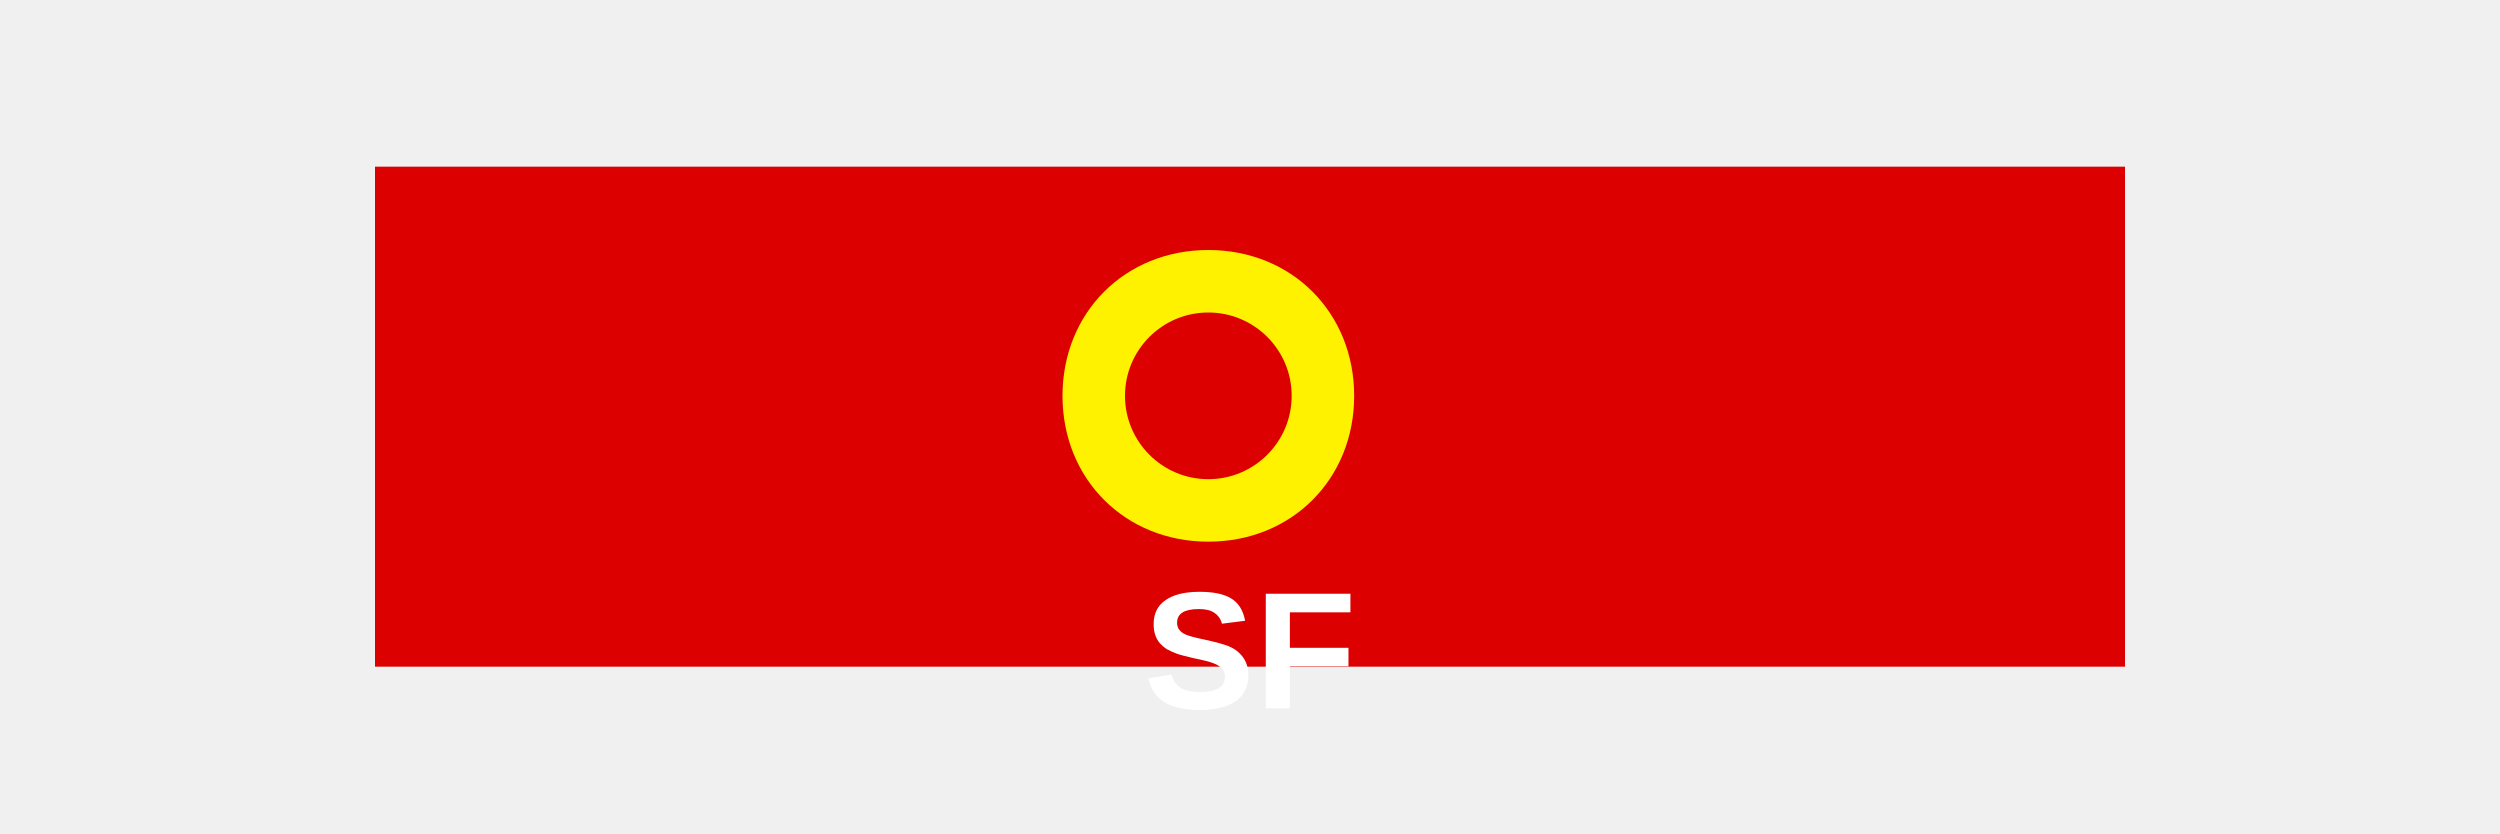
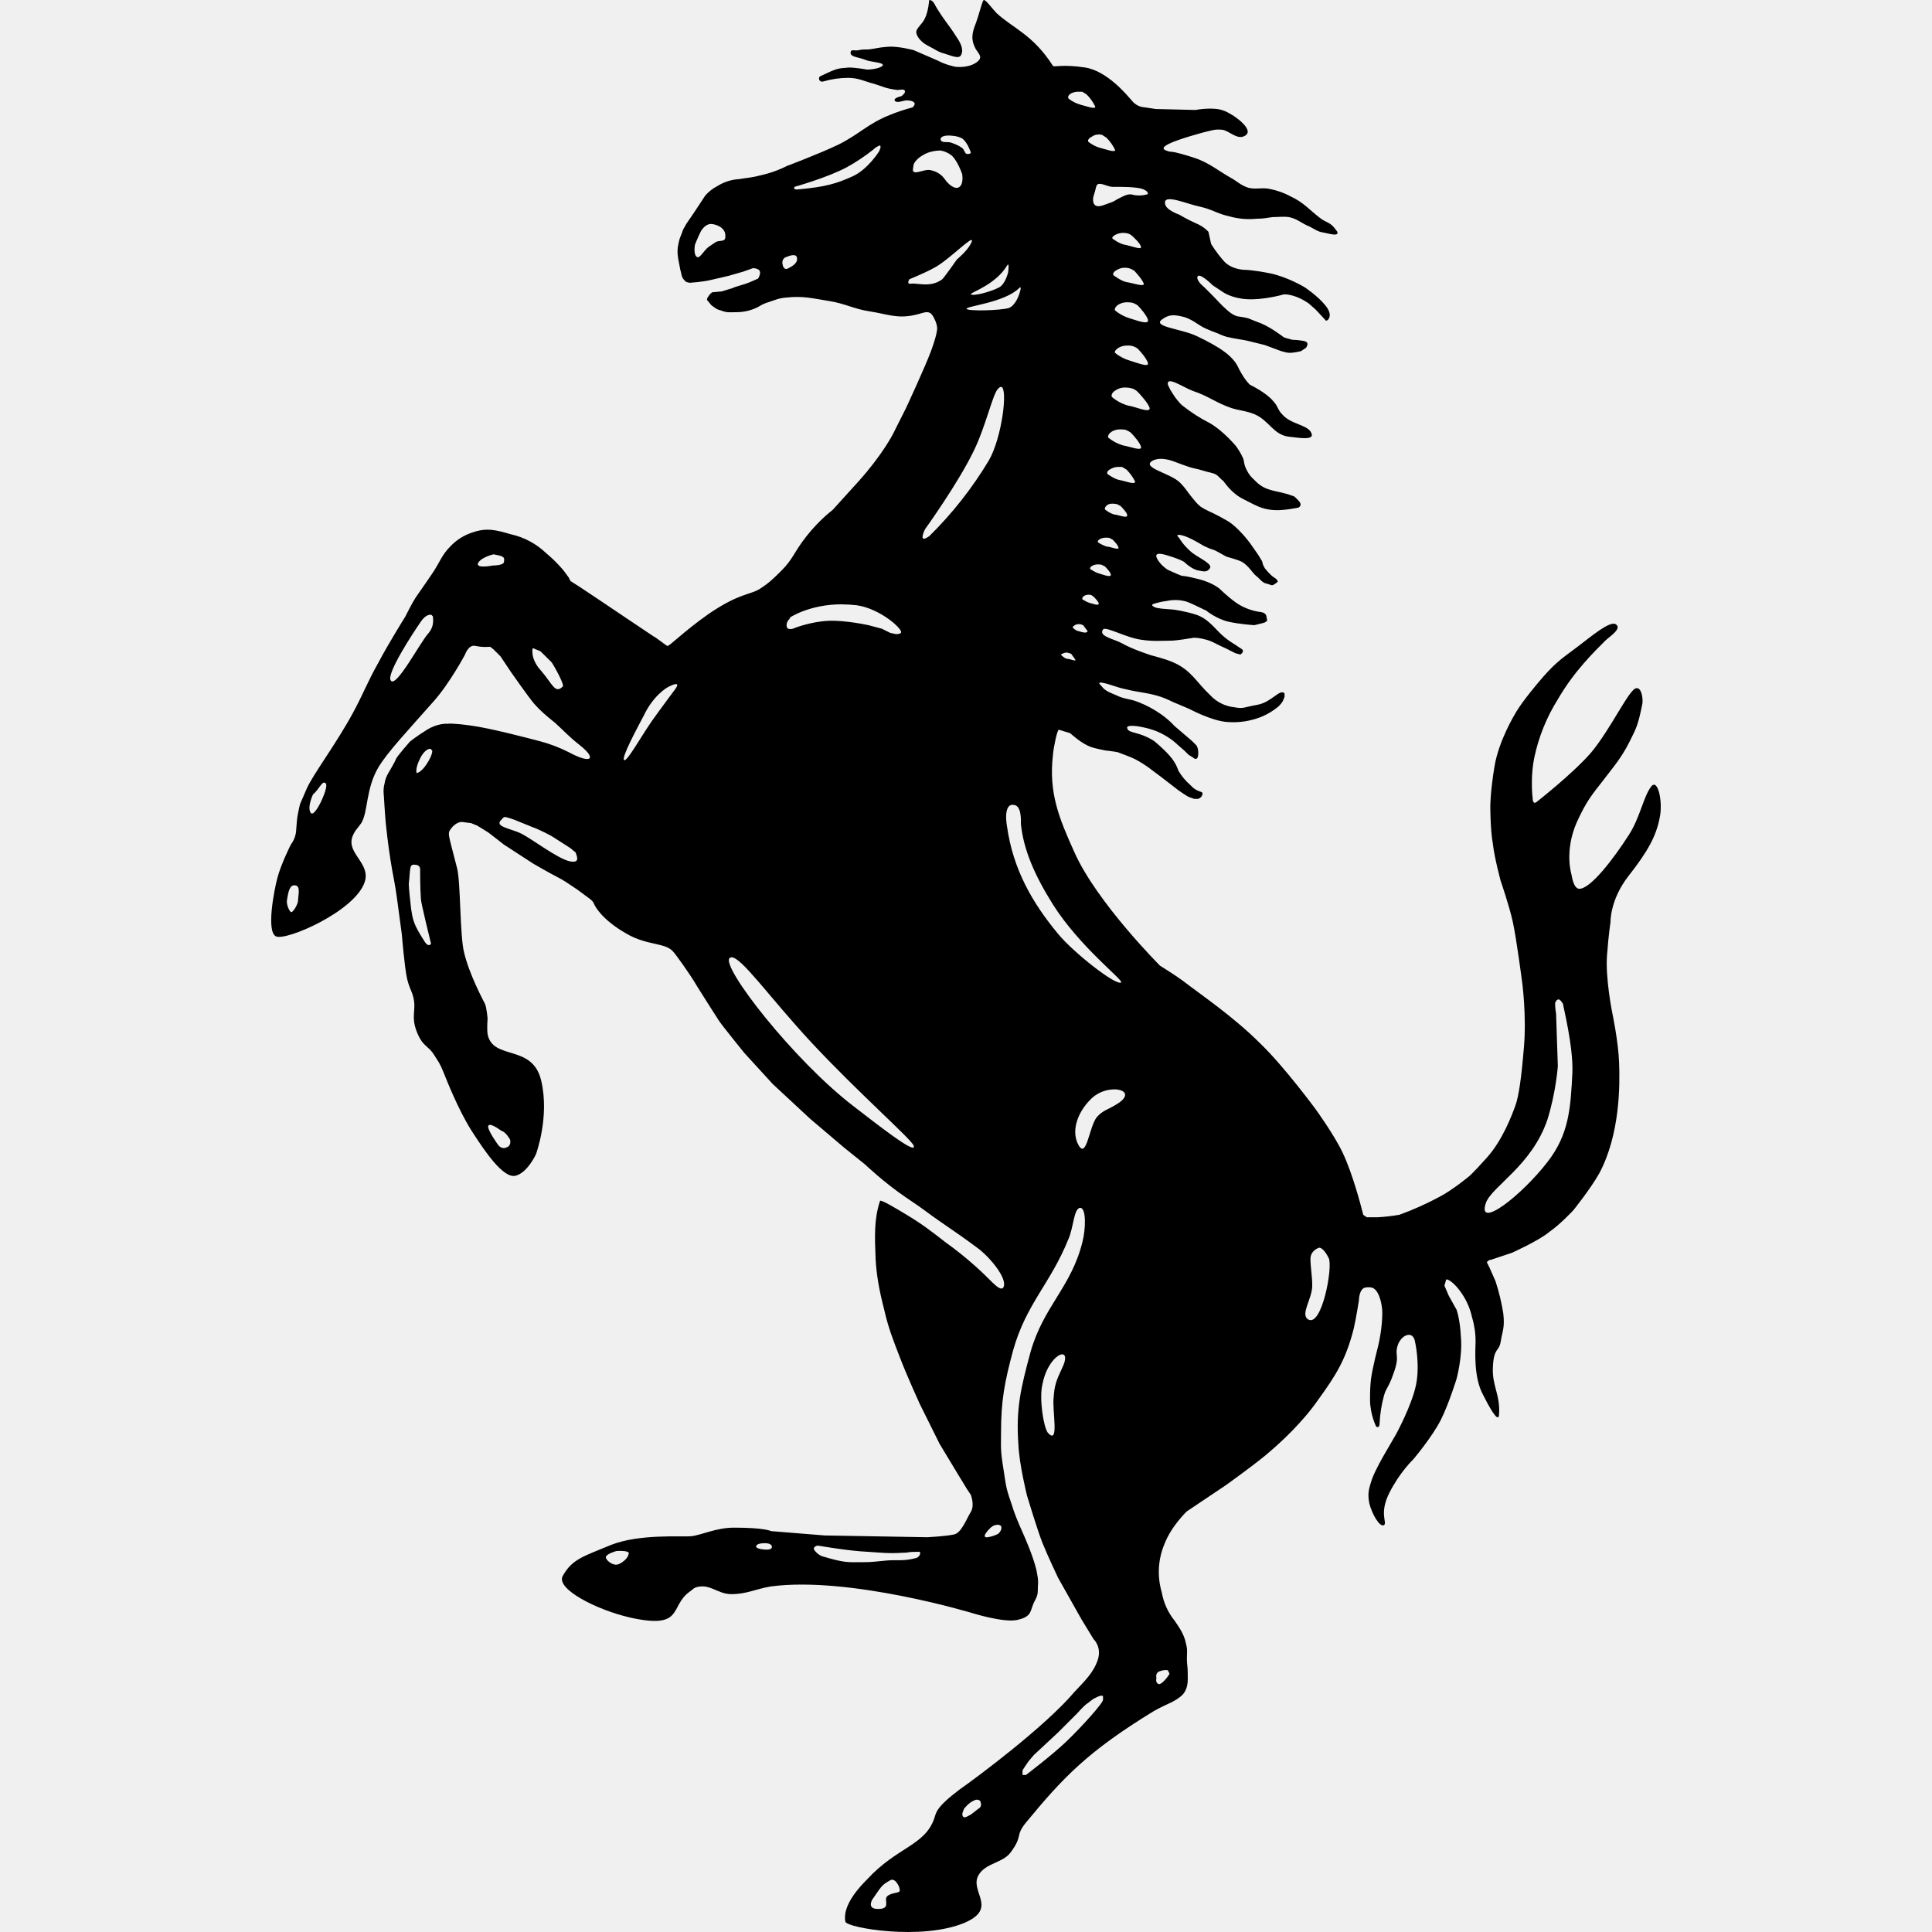
- <svg xmlns="http://www.w3.org/2000/svg" viewBox="0 0 120 40" fill="none">
-   <path fill="#DC0000" d="M18 8h84v24H18z" />
-   <path fill="#FFF200" d="M58 12c-4 0-7 3-7 7s3 7 7 7 7-3 7-7-3-7-7-7zm0 3a4 4 0 1 1 0 8 4 4 0 0 1 0-8z" />
-   <text x="60" y="34" text-anchor="middle" fill="#fff" font-family="Arial,sans-serif" font-size="8" font-weight="700">SF</text>
+ <svg xmlns="http://www.w3.org/2000/svg" role="img" viewBox="0 0 24 24">
+   <path d="M11.543 0s-.01.141-.053.227c-.032.075-.118.128-.107.182.01.054.064.119.15.162.086.043.117.074.203.096.075.021.184.076.205.011.033-.064-.01-.151-.064-.226-.086-.14-.13-.172-.248-.365C11.607.044 11.586 0 11.543 0zm.678 0c-.022.011-.054.174-.108.313-.064.161-.022.236.01.3.043.065.098.108-.01.173-.107.064-.248.043-.248.043s-.118-.023-.215-.076a23.832 23.832 0 0 0-.3-.13s-.194-.053-.323-.042c-.129.01-.14.022-.236.033-.054 0-.075-.001-.129.01-.043.01-.096-.02-.096.033s.107.054.182.086c.075.032.247.031.215.074-.043.043-.204.054-.215.043-.01 0-.117-.021-.203-.021-.14.01-.15.01-.353.107-.033.01-.022.086.042.064a1.12 1.12 0 0 1 .301-.043c.13 0 .203.044.332.077.108.032.118.052.28.074.032 0 .095-.022.095.021 0 .022-.043.055-.043.055s-.096.02-.086.053c.022.043.108 0 .15 0 .044 0 .11.012.098.054l-.021.032a2.312 2.312 0 0 0-.291.097c-.269.108-.375.237-.633.366-.247.118-.644.267-.644.267s-.118.065-.29.107c-.171.044-.182.034-.3.055a.571.571 0 0 0-.27.086.52.52 0 0 0-.15.117l-.15.227-.087.127c-.021.043-.042.064-.052.107-.022.054-.033.076-.043.13-.032.128 0 .204.021.333.011.032.011.054.022.086.01.032.052.065.052.065l.043.01s.152-.01.248-.032c.097-.021.237-.055.237-.055l.181-.052.12-.043s.075 0 .086.043c.01.032-.022.086-.022.086s-.065.03-.119.052c-.054.022-.183.054-.193.065l-.14.043-.118.011s-.022.011-.043.043c-.022.033-.022.032-.022.053.022.022.033.043.055.065.043.032.064.053.117.064.075.032.118.022.193.022a.587.587 0 0 0 .27-.065c.086-.054.118-.053.236-.096a.543.543 0 0 1 .118-.021c.204-.022.32.01.525.043.204.032.302.097.506.129.215.032.343.096.568.043.108-.022.173-.076.227.031.053.097.043.15.043.15s-.001.066-.076.27c-.076.204-.311.709-.311.709l-.162.322s-.13.257-.43.59a54.284 54.284 0 0 1-.32.353s-.161.119-.322.323c-.161.204-.163.279-.313.43-.097.096-.15.15-.268.226-.118.075-.258.053-.634.31-.322.226-.494.41-.516.399-.021-.01-.129-.098-.172-.12-.032-.02-.654-.439-.654-.439l-.258-.172-.119-.076-.021-.043-.063-.086s-.097-.118-.215-.214a.92.92 0 0 0-.441-.237c-.183-.053-.3-.086-.482-.021a.646.646 0 0 0-.27.172c-.107.107-.129.193-.215.322s-.172.248-.215.312c-.043.065-.129.237-.129.237s-.214.343-.332.568c-.14.247-.193.399-.322.635-.204.376-.495.762-.57.933l-.084.194s-.023.095-.033.16c-.011.064-.011.172-.022.215a.312.312 0 0 1-.053.119c-.01.01-.129.257-.172.418-.043.16-.14.666-.021.73.118.065.987-.31 1.105-.676.076-.236-.236-.355-.15-.57.032-.075.054-.085.107-.16.086-.14.054-.429.215-.697.118-.193.354-.442.676-.807.204-.225.398-.59.398-.59s.043-.129.13-.107c.096.021.181.01.181.01l.043.033.086.086.129.193s.216.31.29.397c.076.086.151.15.259.236.118.107.16.161.31.28.215.171.139.236-.14.085a1.82 1.82 0 0 0-.364-.138c-.128-.033-.612-.162-.859-.194-.236-.032-.28-.021-.28-.021s-.118-.012-.257.074c-.14.086-.215.15-.215.15s-.161.183-.172.215c-.01.032-.086.16-.086.16s-.044.066-.054.14c-.022.076-.01.151-.01.151l.01.16.011.15s.033.377.108.753c.021.107.043.279.043.279l.052.387s.033.409.065.548c.032.13.054.14.076.225.043.161-.032.236.043.43.075.193.14.17.215.289.054.086.074.107.117.215.043.107.183.463.344.72.172.269.398.601.549.569.15-.033.257-.268.257-.268s.172-.463.065-.914c-.108-.462-.602-.245-.666-.578-.01-.075 0-.193 0-.193s-.012-.141-.033-.184c-.022-.043-.194-.364-.258-.633-.054-.204-.043-.86-.086-1.043-.118-.472-.129-.43-.065-.515.076-.086.141-.065.141-.065l.096.012.076.031.139.086c.043.032.193.15.193.15l.365.237s.205.119.291.162c.086.043.16.096.16.096l.096.064.162.12.031.03.022.043s.076.173.398.356c.258.15.484.106.58.225.022.021.203.27.29.42.107.171.236.374.279.439.043.064.312.396.312.396l.354.387.463.43.418.355.267.215s.237.226.506.408c.258.172.268.193.44.31.128.087.3.206.472.335.172.14.366.396.291.482-.054.032-.151-.106-.334-.267a4.298 4.298 0 0 0-.375-.301c-.193-.15-.291-.227-.506-.356-.107-.064-.3-.181-.31-.16-.075.226-.066.44-.055.719.01.193.043.386.107.633.054.236.108.366.194.591.086.226.248.58.248.58l.246.495.226.375.118.193.043.064s.053.13 0 .215-.119.269-.215.28c-.097.021-.322.033-.322.033l-1.278-.022-.666-.054s-.074-.043-.46-.043c-.226 0-.409.096-.538.107-.107.01-.634-.032-.988.107-.333.14-.484.172-.602.387-.086.161.42.42.838.516.677.15.483-.14.74-.322.033-.022.044-.042.077-.053.171-.054.267.084.44.084.192 0 .3-.064.493-.096.977-.129 2.502.332 2.502.332s.377.118.549.086c.204-.043.16-.118.224-.236.054-.097.033-.117.043-.225 0-.064-.01-.096-.021-.16-.043-.183-.16-.441-.16-.441s-.087-.193-.12-.29c-.042-.139-.085-.226-.107-.376-.064-.398-.053-.365-.053-.59 0-.408.043-.634.15-1.031.162-.58.463-.827.688-1.385.065-.15.064-.365.14-.387.085-.01.075.269.032.43-.14.558-.483.794-.644 1.363-.118.44-.183.697-.15 1.148.01.247.107.635.107.635s.129.429.193.59c.065.161.193.43.193.43l.29.515.15.246s.106.097.053.258c-.054.161-.16.26-.29.399-.364.43-1.212 1.062-1.427 1.212-.3.226-.291.291-.313.356-.118.344-.462.354-.837.762-.086.086-.311.321-.268.525.021.075.945.237 1.482.012.42-.183.054-.388.172-.592.086-.15.3-.15.397-.28.16-.214.053-.203.193-.374.462-.559.763-.88 1.59-1.385.075-.043.215-.107.215-.107s.117-.055.16-.12c.054-.086.043-.16.043-.257 0-.065-.01-.096-.01-.16 0-.076.01-.119-.012-.194-.021-.118-.095-.215-.138-.28a.772.772 0 0 1-.162-.355.894.894 0 0 1 .033-.6c.086-.225.279-.407.279-.407l.482-.323s.42-.301.55-.42c.139-.118.407-.365.6-.644.226-.311.344-.505.44-.88.032-.14.065-.354.065-.354s0-.15.086-.16c.085-.011.107.02.107.02s.074.042.096.257c.01.215-.053.463-.053.463s-.065.246-.086.396c-.01.097-.012.15-.012.258 0 .183.076.334.076.334s.043.032.043-.043a1.6 1.6 0 0 1 .055-.344c.032-.107.053-.087.117-.27.086-.236.01-.213.053-.353.022-.064.076-.129.14-.129.065 0 .075.086.075.086s.065.28.012.537c-.054.258-.248.612-.248.612l-.149.257s-.107.183-.15.301c-.043.129-.055.183-.033.3.032.13.13.303.183.27.043-.032-.064-.14.065-.398s.298-.418.298-.418.237-.28.344-.494c.097-.193.194-.506.194-.506s.076-.28.054-.516c-.01-.225-.054-.343-.054-.343l-.096-.172-.055-.127.022-.076c.021-.011.097.043.162.129a.854.854 0 0 1 .16.343 1.018 1.018 0 0 1 .043.301c0 .086-.031.44.097.666.054.108.183.354.194.246.021-.247-.087-.364-.076-.59.01-.257.076-.193.097-.322.022-.14.053-.173.032-.355a2.632 2.632 0 0 0-.096-.397l-.076-.172-.032-.064s.021-.031.053-.031l.258-.086s.334-.15.463-.258c.14-.097.3-.27.3-.27s.215-.267.323-.46c.258-.484.257-1.096.246-1.376-.01-.268-.086-.623-.086-.623s-.086-.43-.064-.709c.021-.279.043-.408.043-.408s-.01-.279.226-.58c.236-.3.342-.493.385-.719.043-.193-.022-.504-.108-.386-.096.129-.137.387-.277.601-.193.301-.474.666-.613.666-.075 0-.096-.172-.096-.172s-.096-.29.065-.656c.118-.258.181-.332.332-.525.14-.183.225-.28.322-.473.086-.172.106-.204.16-.472.01-.065-.01-.204-.074-.194-.086 0-.322.517-.569.807-.236.268-.677.611-.677.611s-.043.031-.043-.055c-.01-.075-.022-.3.021-.503a2.22 2.22 0 0 1 .291-.72c.204-.354.461-.6.59-.73.054-.053.215-.151.13-.205-.076-.043-.302.15-.474.28-.214.16-.289.205-.503.463-.215.257-.27.365-.27.365s-.204.332-.258.654c-.054.322-.053.504-.053.504s0 .291.032.463c.021.182.097.46.097.46s.108.313.15.507c.044.193.118.761.118.761s.054.409.021.795c-.032.387-.064.612-.107.73-.043.119-.16.43-.354.645-.182.204-.226.236-.226.236s-.193.16-.354.246a3.743 3.743 0 0 1-.505.227 2.211 2.211 0 0 1-.268.031h-.139l-.043-.03-.023-.087s-.106-.419-.234-.687c-.108-.226-.334-.537-.334-.537s-.387-.527-.688-.817c-.344-.343-.73-.6-.967-.783-.086-.064-.279-.184-.279-.184s-.783-.783-1.062-1.406c-.194-.43-.322-.74-.268-1.213.01-.107.053-.312.074-.312l.14.043c.012.01.14.129.259.172.064.021.181.043.181.043s.097.01.15.021c.054.022.151.054.215.086.065.032.16.098.16.098l.184.138.194.15s.106.076.138.087c.032.01.054.021.065.021h.043s.044-.012.054-.055c.011-.053-.053-.01-.15-.117a.698.698 0 0 1-.15-.181s-.022-.087-.108-.184-.193-.182-.193-.182-.076-.053-.184-.086c-.107-.032-.14-.033-.15-.076-.01-.043.129-.021.129-.021s.162.021.29.086c.13.064.204.14.204.14l.086.075.055.054.052.032s.054.053.065-.022c.01-.064-.011-.118-.022-.129l-.053-.053-.214-.183a1.076 1.076 0 0 0-.172-.15 1.303 1.303 0 0 0-.28-.15c-.107-.044-.171-.033-.279-.087-.075-.032-.14-.053-.183-.117-.011-.01-.064-.055.033-.033.096.021.16.054.267.076.172.043.28.042.442.096.064.021.15.064.15.064l.203.086s.28.151.473.162a.938.938 0 0 0 .42-.064.814.814 0 0 0 .215-.13.36.36 0 0 0 .052-.064l.022-.054v-.043c-.054-.065-.16.108-.332.14-.183.033-.173.053-.291.032a.477.477 0 0 1-.3-.15c-.173-.162-.236-.312-.462-.409-.096-.043-.27-.086-.27-.086s-.236-.075-.365-.15c-.096-.054-.298-.086-.234-.172.032-.043.29.107.482.129.14.021.237.011.344.011s.258-.033.28-.033c.021-.01.106 0 .181.022.075.021.118.053.193.086.076.032.163.086.184.086l.043.011.022-.021.01-.022-.01-.021-.034-.022-.064-.043s-.096-.054-.182-.14c-.086-.086-.162-.182-.29-.225-.13-.043-.28-.064-.28-.064l-.15-.012-.065-.01s-.107-.033-.021-.054a.888.888 0 0 1 .15-.032.495.495 0 0 1 .248.01c.086.032.226.107.236.107.011.011.14.109.28.141.14.032.322.043.322.043l.086-.021.043-.012.031-.022-.01-.052s0-.044-.064-.055a.697.697 0 0 1-.313-.117c-.118-.086-.203-.172-.203-.172s-.086-.076-.258-.12c-.16-.042-.214-.042-.214-.042l-.055-.022-.117-.052s-.055-.033-.098-.086c-.043-.054-.106-.152.076-.098.183.054.225.086.225.086s.097.097.183.107c.054.011.097.022.13-.021.053-.054-.098-.118-.206-.194a.725.725 0 0 1-.172-.193s-.063-.053.034-.031c.096.021.267.129.267.129s.086.042.13.053c.031.01.118.064.161.085.032.011.13.033.193.065.086.054.13.14.172.172.043.032.076.087.13.097.053.011.063.032.095.01a.418.418 0 0 0 .043-.031s.01-.023-.043-.055-.117-.117-.117-.117l-.022-.043-.011-.043-.053-.086-.098-.14s-.15-.204-.289-.28c-.129-.075-.226-.117-.226-.117s-.064-.031-.096-.053c-.054-.043-.076-.077-.12-.13-.053-.065-.073-.106-.138-.17-.118-.118-.483-.184-.344-.27.076-.043.172-.02.215-.01.043.011.14.052.237.084.064.022.107.024.171.045.065.022.14.031.172.053.032.021.065.065.086.076.011.01.096.15.246.225.15.075.227.128.377.138.118.011.31-.03.31-.03s.055-.023.012-.077c-.053-.054-.054-.064-.097-.074-.172-.065-.31-.043-.44-.172-.053-.054-.076-.065-.119-.15-.043-.086-.02-.107-.052-.16-.022-.054-.077-.13-.077-.13s-.16-.194-.332-.29a1.955 1.955 0 0 1-.334-.215c-.032-.022-.095-.108-.095-.108l-.055-.086-.031-.064c-.022-.118.192.033.31.076.194.064.291.15.485.215.107.032.172.031.279.074.182.075.236.258.43.28.107.01.322.053.279-.044-.043-.107-.258-.107-.365-.236-.054-.054-.054-.106-.108-.16-.086-.108-.29-.205-.29-.205s-.064-.053-.14-.203c-.064-.15-.225-.26-.515-.399-.193-.096-.58-.118-.43-.215.086-.064.161-.053.28-.021.118.043.16.098.257.14.097.044.14.054.16.065.022.01.097.043.13.043.02.01.183.032.226.043l.215.053.172.064s.085.033.138.033.141-.021.141-.021l.064-.043.01-.022s.033-.053-.053-.064a.986.986 0 0 0-.128-.012l-.077-.021-.03-.01s-.151-.118-.28-.172a4.841 4.841 0 0 1-.162-.064l-.053-.012-.064-.01s-.055 0-.141-.076c-.086-.075-.118-.118-.193-.193l-.096-.096s-.086-.066-.086-.12c.01-.085.193.098.193.098l.13.086s.107.076.3.086c.193.011.43-.054.43-.054s.031-.02.138.011.194.096.194.096l.086.076.129.139.021-.01c.01-.01.065-.065-.031-.183-.097-.119-.258-.225-.258-.225s-.215-.129-.43-.172c-.214-.043-.312-.043-.312-.043s-.161 0-.258-.107c-.097-.108-.16-.215-.16-.215l-.033-.15s-.053-.065-.16-.108c-.097-.043-.206-.107-.206-.107s-.16-.054-.172-.13c-.032-.139.27 0 .43.032.15.032.215.087.365.12a.915.915 0 0 0 .344.03c.075 0 .118-.008.193-.02.076 0 .13-.01.206 0 .107.022.15.075.257.118.065.032.097.063.172.074.065.011.194.055.172-.01l-.033-.043c-.054-.075-.117-.075-.182-.128-.14-.108-.204-.193-.365-.268a.932.932 0 0 0-.29-.098c-.087-.01-.151.012-.237-.01-.097-.032-.128-.075-.225-.128-.15-.086-.237-.162-.398-.227a2.663 2.663 0 0 0-.29-.086l-.076-.01-.03-.011c-.151-.054.267-.171.46-.225.097-.021.14-.044.236-.033.086.01.183.13.28.076.14-.075-.161-.28-.258-.312-.129-.054-.354-.01-.354-.01l-.494-.012-.14-.021s-.086 0-.15-.075c-.065-.075-.311-.377-.59-.42-.29-.043-.376 0-.397-.02-.247-.388-.506-.473-.7-.655-.053-.054-.138-.173-.16-.162zm1.173 1.14a.53.53 0 0 1 .051 0l.053.033a.54.54 0 0 1 .107.15c.011.043-.128-.01-.181-.022a.43.43 0 0 1-.15-.076s-.023-.032.03-.064a.197.197 0 0 1 .09-.022zm.252.53c.026 0 .045.006.045.006l.053.034a.538.538 0 0 1 .107.15c.011.043-.128-.01-.181-.022a.43.43 0 0 1-.15-.076s-.022-.032.043-.064a.133.133 0 0 1 .083-.027zm-1.882.014a.398.398 0 0 1 .08.004s.043 0 .107.031c.065.043.108.172.108.172s.01.022-.043.022c-.033 0-.033-.053-.065-.075-.043-.032-.075-.043-.129-.064-.053-.021-.128.01-.138-.043 0-.032.04-.044.08-.047zm-.844.125c.042-.012 0 .072 0 .072s-.139.225-.332.311-.322.13-.688.162c-.053 0-.03-.033-.03-.033s.417-.117.654-.246a2.36 2.36 0 0 0 .322-.215.25.25 0 0 1 .074-.05zm.752.06s.065.002.14.055c.076.054.14.237.14.237s.022.117-.032.16-.14-.031-.184-.096a.269.269 0 0 0-.16-.107c-.086-.032-.215.064-.236 0 0-.022.01-.076.01-.076s.022-.064.119-.117c.086-.054.203-.055.203-.055zm1.998.415c.043.004.103.037.15.037.14 0 .257 0 .354.021.086.022.107.075.064.075a.33.33 0 0 1-.096.011c-.096 0-.086-.043-.214.022-.13.064-.033.033-.215.097-.172.065-.13-.107-.13-.107s.013-.033.034-.12c.008-.031.027-.039.053-.036zm-4.844.498c.065 0 .184.044.184.14.01.097-.066.054-.12.086-.031.022-.052.033-.095.065-.054.043-.108.15-.14.117-.044-.032-.022-.15-.022-.15s.033-.086.076-.172c.054-.086.117-.086.117-.086zm5.137.111a.228.228 0 0 1 .05.008s.032.01.053.031c.022.022.108.098.108.14 0 .033-.139-.022-.203-.032-.065-.011-.15-.075-.15-.075s-.022-.02.042-.052a.21.21 0 0 1 .1-.02zm-1.895.088c.01 0 .009.015-.01.049-.042.086-.171.193-.171.193s-.15.214-.182.246c-.14.108-.312.044-.387.055-.064.01-.021-.055-.021-.055s.183-.074.3-.138c.158-.079.427-.35.471-.35zM9.86 3.17c.023 0 .041.01.041.043.011.075-.128.128-.128.128s-.042.011-.053-.064c-.01-.075.053-.086.053-.086s.05-.024.087-.021zm2.66.117c.018-.01.003.097.003.097s-.033.141-.108.184c-.096.054-.334.118-.355.086 0-.022.311-.12.45-.355a.034.034 0 0 1 .01-.012zm1.454.039a.239.239 0 0 1 .052.006s.03.01.063.03c.032.033.108.12.119.163.01.043-.14-.01-.215-.021-.064-.011-.162-.086-.162-.086s-.02-.033.045-.065a.175.175 0 0 1 .098-.027zm-1.301.244c.02-.006-.012.084-.012.084s-.043.14-.129.172c-.107.032-.514.042-.525.01-.01-.033.472-.076.654-.258a.026.026 0 0 1 .012-.008zm1.334.185a.3.3 0 0 1 .06.006s.033.01.065.032c.032.032.118.13.129.183.01.065-.15 0-.225-.021a.535.535 0 0 1-.184-.098s-.021-.031.043-.074a.207.207 0 0 1 .112-.028zm0 .537a.3.3 0 0 1 .06.006s.033.01.065.032c.032.032.118.13.129.183.01.054-.15-.011-.225-.033a.525.525 0 0 1-.184-.096s-.021-.021.043-.064a.207.207 0 0 1 .112-.027zm-1.568.514c.083.024.007.629-.153.91a4.718 4.718 0 0 1-.742.944c-.15.107-.053-.086-.053-.086s.418-.579.612-.987c.14-.29.226-.676.29-.752.02-.022.034-.032.046-.029zm1.55.008a.314.314 0 0 1 .069.01s.042.01.074.043c.032.032.14.151.15.205 0 .064-.182-.023-.267-.033a.54.54 0 0 1-.203-.108s-.023-.043.052-.086a.206.206 0 0 1 .125-.031zm-.068.52a.3.3 0 0 1 .06.005s.033.012.065.034c.032.032.118.128.129.181.01.054-.15-.01-.225-.021a.526.526 0 0 1-.182-.096s-.02-.033.043-.076a.201.201 0 0 1 .11-.027zm-.031.466a.482.482 0 0 1 .048 0l.055.033a.542.542 0 0 1 .108.15c0 .044-.13-.01-.194-.02-.064-.011-.15-.075-.15-.075s-.022-.032.043-.064a.2.2 0 0 1 .09-.024zm-.059.457a.32.32 0 0 1 .045.006l.043.022c.021.021.084.085.084.117 0 .043-.117-.01-.16-.01a.32.32 0 0 1-.117-.064s-.012-.023.03-.055c.022-.016.05-.017.075-.016zm-.09.422a.31.31 0 0 1 .037.002l.043.022c.022.021.074.075.074.107-.01.022-.107-.021-.15-.021a.475.475 0 0 1-.107-.053s-.01-.022.033-.043a.165.165 0 0 1 .07-.014zm-7.609.207c.118.022.14.032.129.086.01.054-.139.053-.139.053s-.216.044-.183-.031c.043-.076.193-.108.193-.108zm7.511.125c.022 0 .04.004.04.004l.043.022c.021.021.074.075.074.107-.011.032-.108-.01-.15-.021-.044-.011-.108-.055-.108-.055s-.01-.022.033-.043a.156.156 0 0 1 .068-.014zm-.12.377a.22.22 0 0 1 .03.002l.032.022c.01.01.064.064.064.086 0 .032-.076 0-.119-.01-.032-.01-.084-.043-.084-.043s-.01-.022.022-.043a.1.1 0 0 1 .054-.014zm-3.061.12a1.5 1.5 0 0 1 .182.011c.3.043.59.312.546.344-.043.032-.107 0-.129 0l-.107-.053-.162-.043s-.29-.065-.504-.055c-.215.011-.408.086-.408.086s-.086.044-.107-.01c-.011-.064.033-.097.033-.097l.01-.022s.246-.164.646-.162zm-5.113.128c.007 0 .01.002.01.002l.021.022c-.01 0 .032.107-.064.214-.097.108-.397.677-.461.58-.065-.075.29-.613.365-.72.056-.089.107-.098.129-.098zm8.05.117c.015 0 .026.002.026.002l.031.012.055.074c-.011.032-.076.011-.108 0-.032 0-.076-.043-.076-.043s-.01-.01.022-.03a.094.094 0 0 1 .05-.015zm-6.783.303c.017-.006.029.008.043.012l.053.021.033.032.108.107c.043.064.16.28.138.3-.096.097-.128-.032-.267-.193-.14-.15-.108-.279-.108-.279zm6.633.05a.079.079 0 0 1 .025.005l.032.01.054.076c0 .021-.065-.012-.097-.012-.033 0-.075-.043-.075-.043s-.022-.01.01-.021a.094.094 0 0 1 .051-.014zM8.4 8.497c.035.003-.013.065-.013.065s-.184.246-.291.397c-.14.203-.312.514-.344.482-.032-.032.151-.374.248-.557.107-.225.268-.343.332-.365a.173.173 0 0 1 .068-.021zm-3.052.805l.021.022s.011.042-.064.16-.13.119-.13.119c0-.01-.02-.053.044-.182s.129-.119.129-.119zm-1.317.42a.032.032 0 0 1 .016.01c.032.043-.064.236-.064.236s-.097.203-.13.117c-.032-.075.034-.214.034-.214.075-.066.108-.156.144-.149zm8.565.277c.096.011.086.194.086.237.032.311.162.624.398 1 .333.526.87.934.848.967-.054.053-.59-.366-.784-.602-.322-.387-.56-.806-.634-1.332-.022-.118-.022-.291.086-.27zm-6.324.15c.021 0 .117.034.117.034l.236.096c.01 0 .13.054.227.107l.234.15.066.055c0 .022.075.14-.076.108-.15-.033-.472-.28-.601-.344-.13-.064-.343-.086-.246-.172.01-.01.021-.033.043-.033zm-1.14.593a.058.058 0 0 1 .022 0c.065 0 .065.052.065.052v.033s-.001.194.01.344c0 .043.119.526.119.526s.021.043-.022.043c-.032 0-.064-.065-.064-.065s-.087-.128-.12-.224c-.031-.086-.042-.227-.042-.227s-.022-.182-.022-.246c.011-.086.011-.162.022-.205a.039.039 0 0 1 .031-.031zm-1.49.257a.06.06 0 0 1 .03 0c.064.011.031.128.031.182s-.062.15-.084.15c-.021 0-.065-.096-.054-.15.01-.047.018-.167.078-.182zm5.442.893c.122-.01.475.497.988 1.05.58.624 1.256 1.215 1.278 1.29.043.129-.473-.28-.752-.494-.741-.57-1.643-1.729-1.535-1.836a.036.036 0 0 1 .021-.01zm10.273.523c.02-.002.037.024.037.024l.022.031c0 .022.128.526.117.848-.022.45-.042.773-.31 1.117-.323.419-.882.85-.764.506.075-.204.57-.462.763-1.031.108-.344.13-.667.13-.667l-.022-.654s-.012-.053-.012-.129c.012-.032.027-.043.04-.045zm-5.478 1.12c.1.011.145.074.027.16-.14.096-.193.085-.28.181-.096.118-.127.517-.224.356-.096-.161-.032-.387.13-.559a.418.418 0 0 1 .347-.139zm-7.799.439c.041-.008.149.074.149.074.053.01.107.108.107.108s.022.076-.043.097c-.064.032-.107-.033-.107-.033s-.14-.193-.12-.236a.019.019 0 0 1 .014-.01zm10.307 1.525c.021 0 .065.022.119.13s-.086.868-.258.76c-.097-.064.053-.256.053-.417 0-.129-.022-.227-.022-.334 0-.107.108-.139.108-.139zM13.2 16.824c.038.004.048.058-.004.166-.075.161-.096.215-.107.366-.022.16.076.61-.074.44-.054-.076-.108-.43-.065-.602.047-.242.186-.375.25-.37zm-.82 2.118c.036-.005.054.013.054.013.022.043-.022.087-.033.098a.435.435 0 0 1-.129.043c-.064.01-.03-.043-.03-.043s.041-.066.095-.098a.134.134 0 0 1 .043-.013zm-2.877.228c.086 0 .086.043.086.043 0 .032-.033.044-.12.033-.074-.01-.084-.032-.073-.043 0-.01.021-.033.107-.033zm.652.031a.063.063 0 0 1 .024.002s.365.064.601.074c.172.011.258.023.43.012.097 0 .043-.012.193-.012.054-.01.022.066-.021.077-.161.043-.226.02-.365.031-.119.01-.173.021-.291.021-.204 0-.224.012-.514-.074-.054-.021-.12-.086-.098-.107a.055.055 0 0 1 .041-.024zm-2.435.065c.126.003.086.045.086.045s-.001.042-.076.095c-.076.054-.107.022-.118.022-.01 0-.086-.043-.086-.086.011-.043.13-.074.13-.074a.489.489 0 0 1 .064-.002zm6.761 1.48a.133.133 0 0 1 .026.002l.021.043c0 .01-.086.13-.129.13-.053-.012-.033-.075-.033-.075s-.021-.065.043-.086a.232.232 0 0 1 .072-.014zm-.802.318c.008 0 .018.001.023.006v.043c.01.033-.27.345-.463.528-.182.172-.494.408-.494.408h-.043v-.055l.012-.021.021-.032.022-.033.021-.03.065-.077.15-.139.15-.14.237-.237s.085-.095.117-.117c.032-.021.054-.043.086-.064.032-.016.07-.038.096-.04zm-1.553 1.293a.064.064 0 0 1 .05.014c.033.075-.02.096-.02.096l-.098.076c-.011 0-.075.054-.096.021-.022-.032.01-.075.01-.086 0-.01.065-.085.119-.107a.093.093 0 0 1 .035-.014zm-1.047.994c.044-.005.076.061.076.061s.022.031.022.074c0 .033-.097.022-.15.065-.065.043.065.173-.14.162-.117-.01-.053-.118-.042-.129l.074-.107c.054-.076.087-.087.14-.12a.046.046 0 0 1 .02-.006z" />
</svg>
